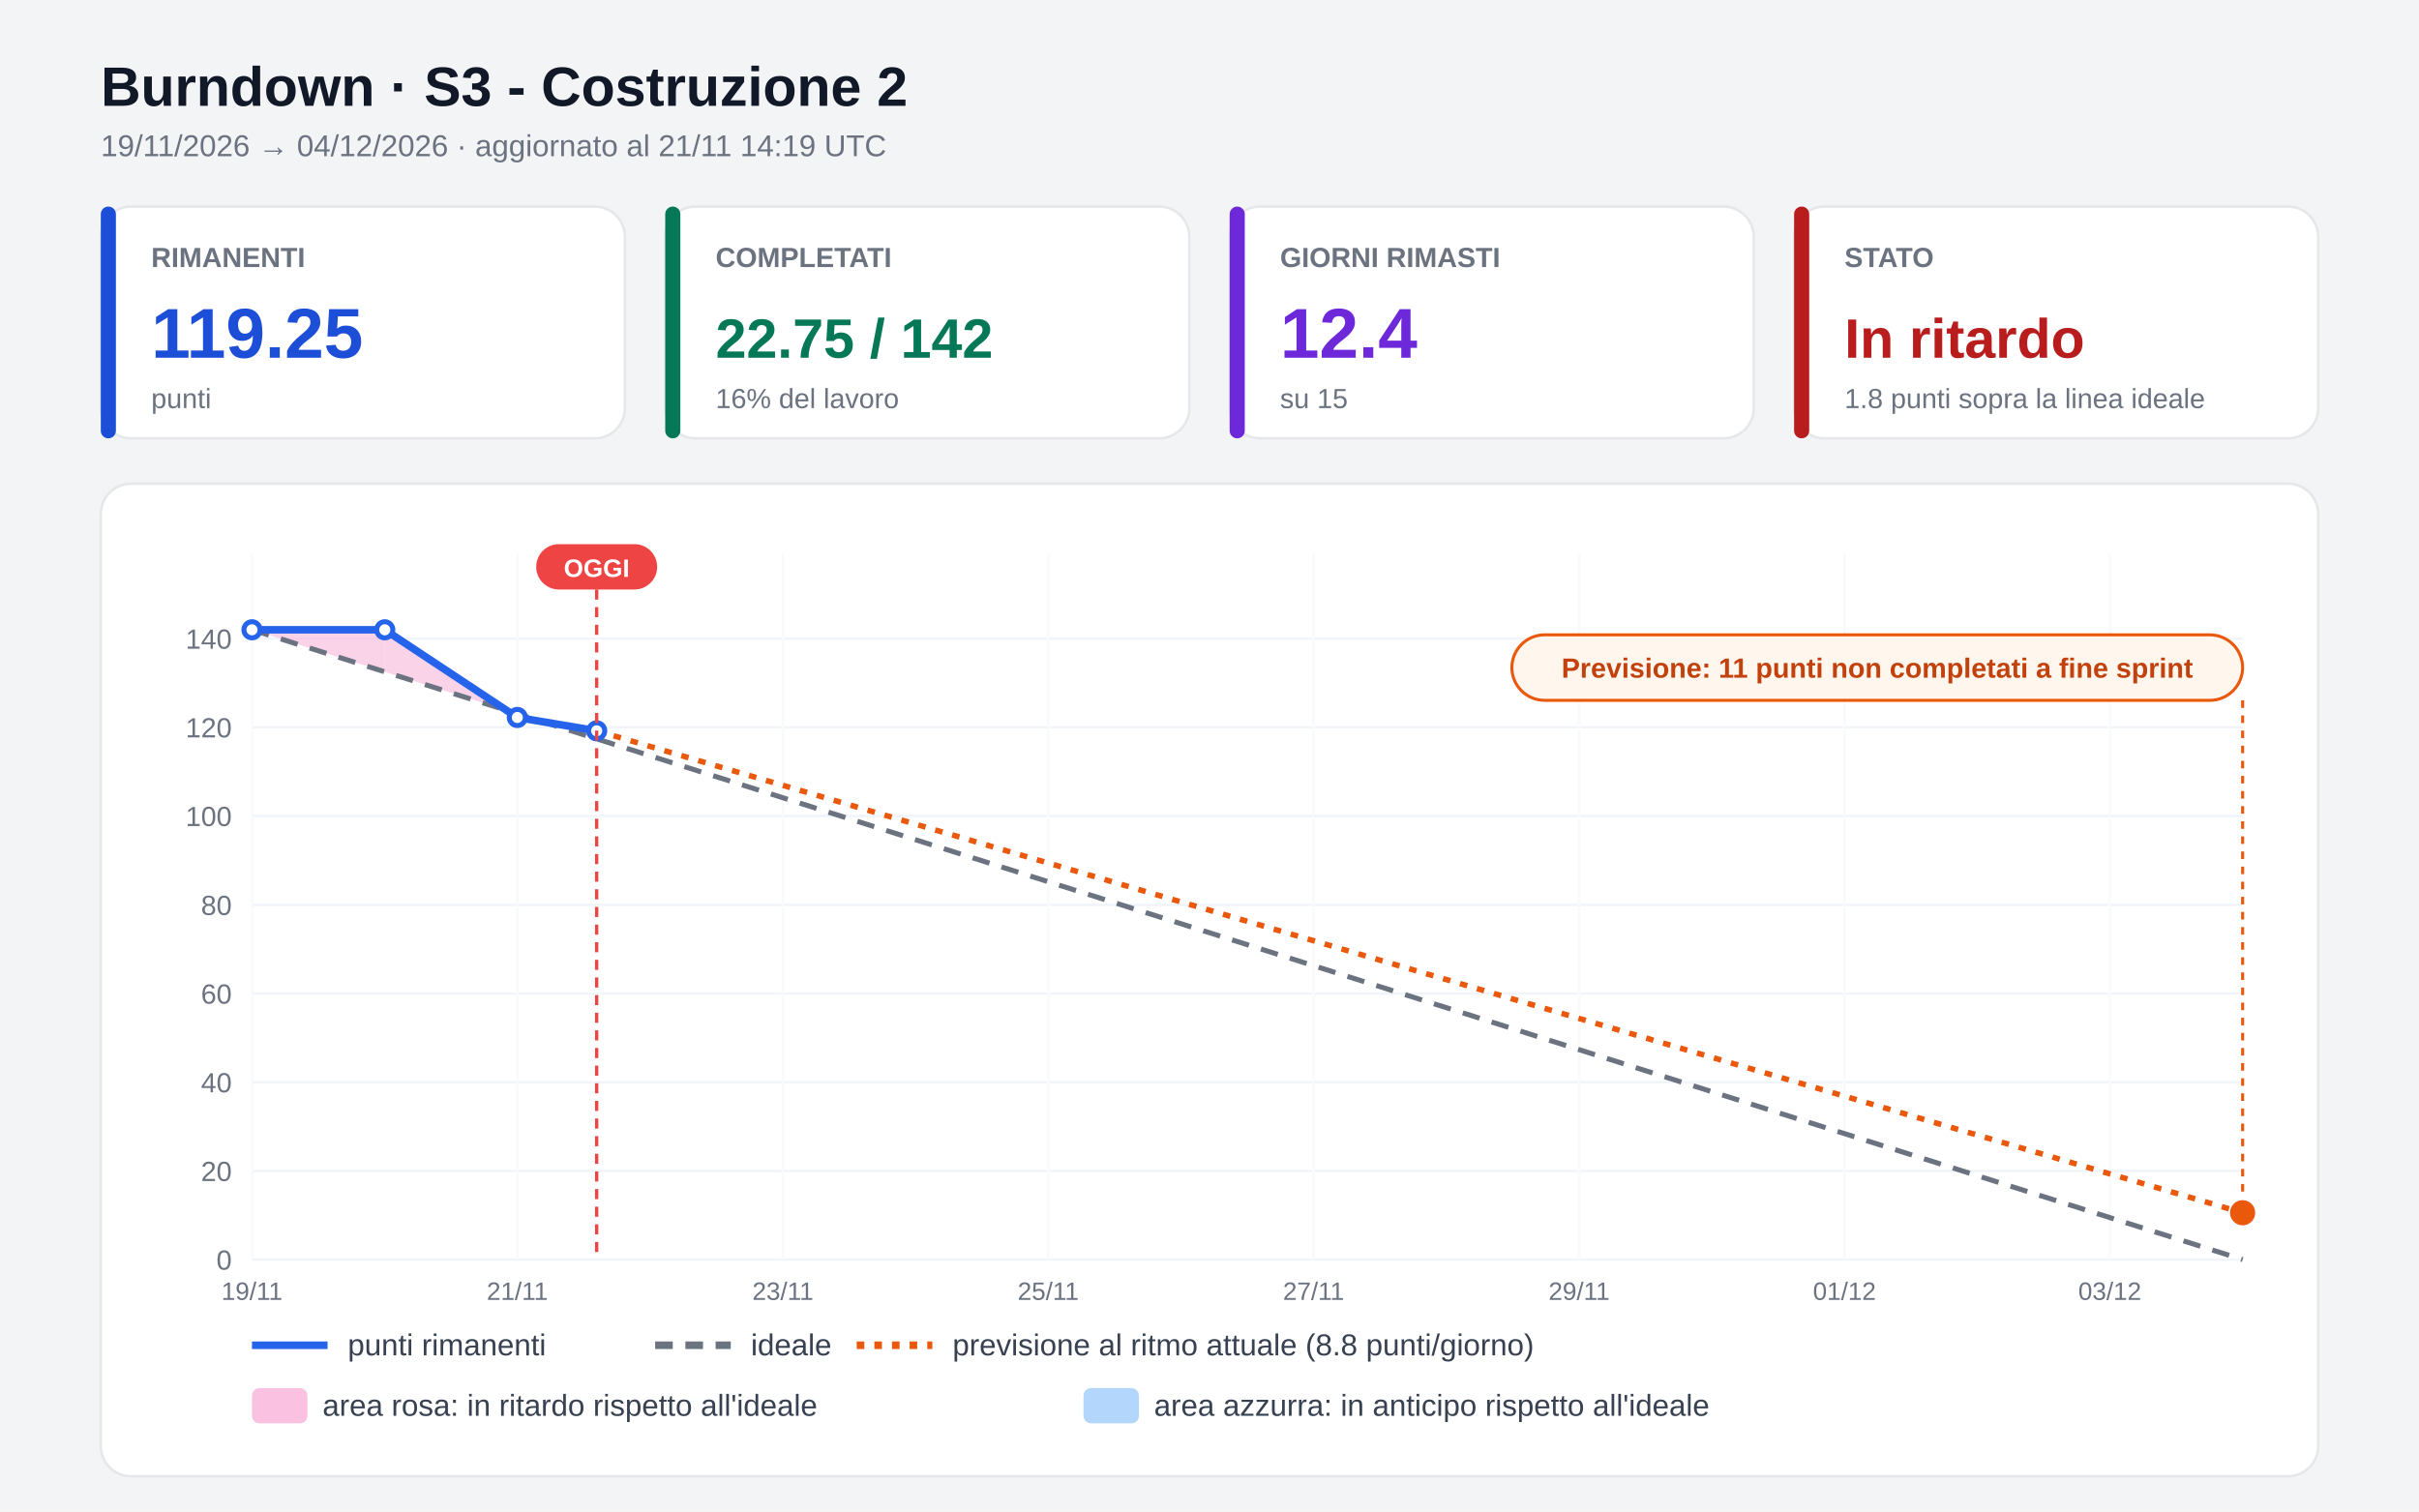
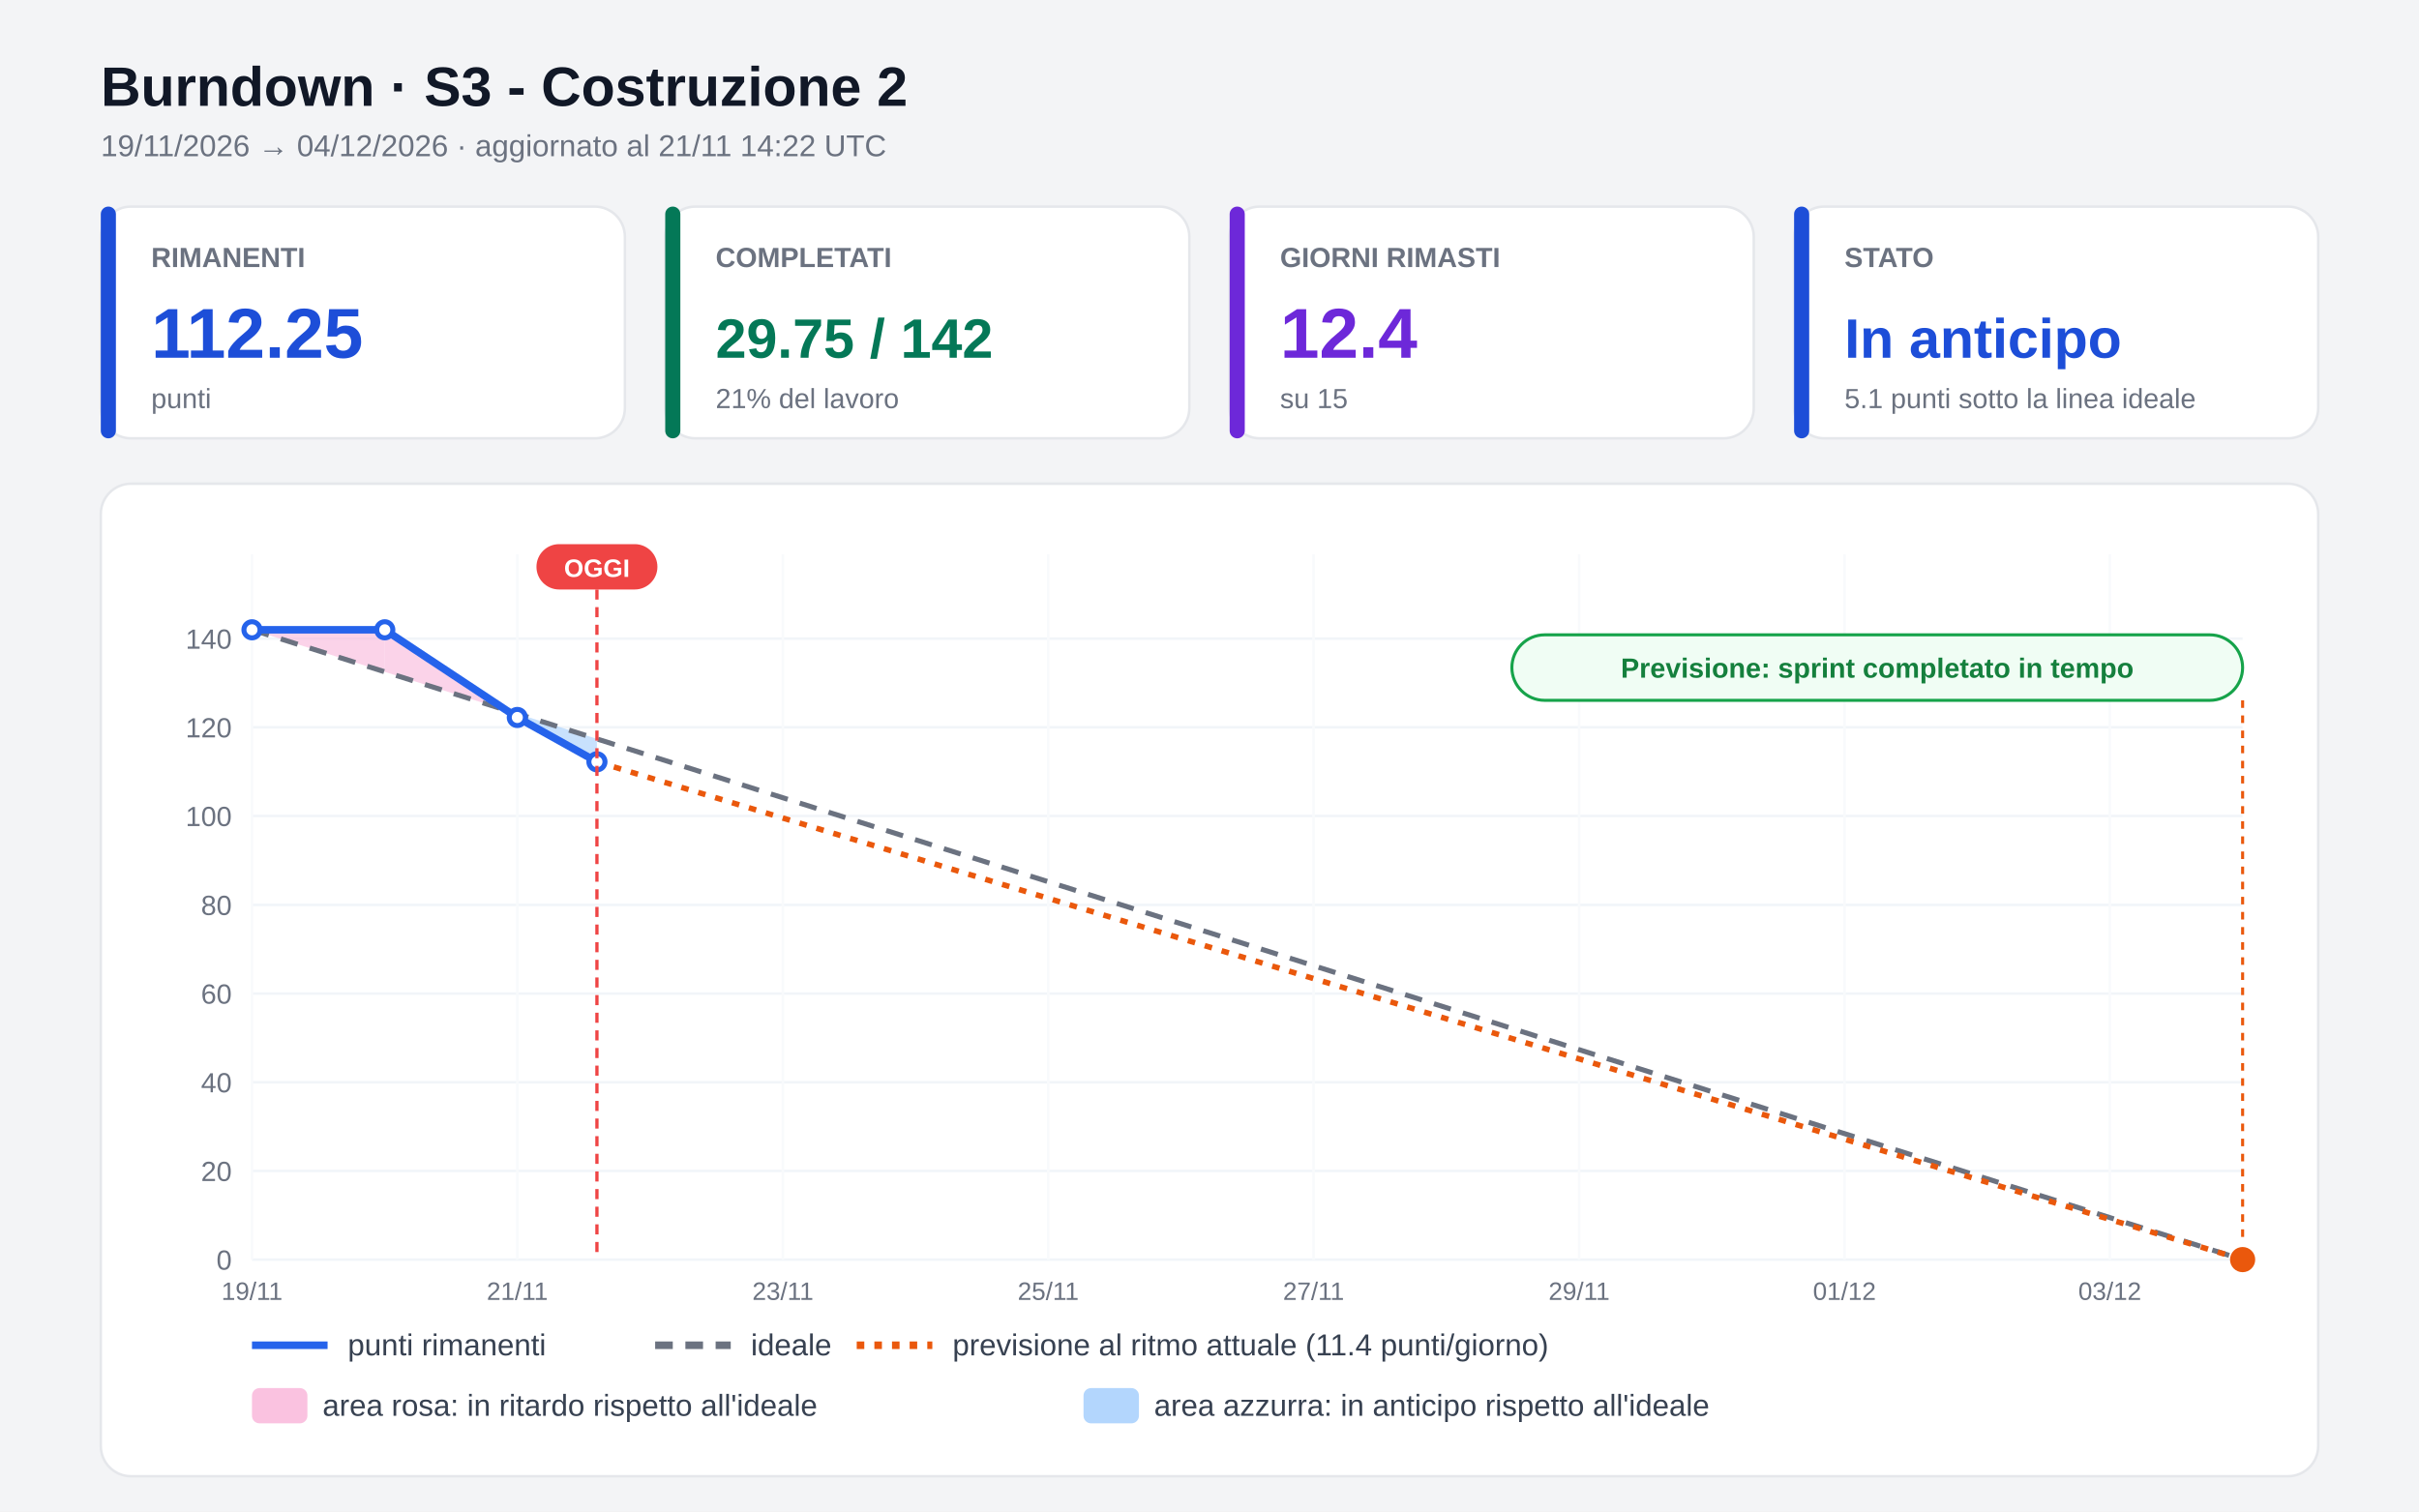
<svg xmlns="http://www.w3.org/2000/svg" viewBox="0 0 960 600" width="960" height="600" font-family="Arial">
  <rect width="960" height="600" fill="#f3f4f6" />
  <text x="40.0" y="42.0" font-size="22" text-anchor="start" fill="#111827" font-weight="bold">Burndown · S3 - Costruzione 2</text>
-   <text x="40.0" y="62.0" font-size="12" text-anchor="start" fill="#6b7280" font-weight="normal">19/11/2026 → 04/12/2026 · aggiornato al 21/11 14:19 UTC</text>
+   <text x="40.0" y="62.0" font-size="12" text-anchor="start" fill="#6b7280" font-weight="normal">19/11/2026 → 04/12/2026 · aggiornato al 21/11 14:22 UTC</text>
  <rect x="40.0" y="82.0" width="208.0" height="92.0" rx="12" fill="#ffffff" fill-opacity="1.0" stroke="#e5e7eb" stroke-width="1" />
  <rect x="40.0" y="82.0" width="6.0" height="92.0" rx="3" fill="#1d4ed8" fill-opacity="1.0" stroke="none" stroke-width="1" />
  <text x="60.0" y="106.0" font-size="11" text-anchor="start" fill="#6b7280" font-weight="bold">RIMANENTI</text>
-   <text x="60.0" y="142.0" font-size="28" text-anchor="start" fill="#1d4ed8" font-weight="bold">119.25</text>
+   <text x="60.0" y="142.0" font-size="28" text-anchor="start" fill="#1d4ed8" font-weight="bold">112.25</text>
  <text x="60.0" y="162.0" font-size="11" text-anchor="start" fill="#6b7280" font-weight="normal">punti</text>
  <rect x="264.0" y="82.0" width="208.0" height="92.0" rx="12" fill="#ffffff" fill-opacity="1.0" stroke="#e5e7eb" stroke-width="1" />
  <rect x="264.0" y="82.0" width="6.0" height="92.0" rx="3" fill="#047857" fill-opacity="1.0" stroke="none" stroke-width="1" />
  <text x="284.0" y="106.0" font-size="11" text-anchor="start" fill="#6b7280" font-weight="bold">COMPLETATI</text>
-   <text x="284.0" y="142.0" font-size="22" text-anchor="start" fill="#047857" font-weight="bold">22.75 / 142</text>
-   <text x="284.0" y="162.0" font-size="11" text-anchor="start" fill="#6b7280" font-weight="normal">16% del lavoro</text>
+   <text x="284.0" y="142.0" font-size="22" text-anchor="start" fill="#047857" font-weight="bold">29.75 / 142</text>
+   <text x="284.0" y="162.0" font-size="11" text-anchor="start" fill="#6b7280" font-weight="normal">21% del lavoro</text>
  <rect x="488.0" y="82.0" width="208.0" height="92.0" rx="12" fill="#ffffff" fill-opacity="1.0" stroke="#e5e7eb" stroke-width="1" />
  <rect x="488.0" y="82.0" width="6.0" height="92.0" rx="3" fill="#6d28d9" fill-opacity="1.0" stroke="none" stroke-width="1" />
  <text x="508.0" y="106.0" font-size="11" text-anchor="start" fill="#6b7280" font-weight="bold">GIORNI RIMASTI</text>
  <text x="508.0" y="142.0" font-size="28" text-anchor="start" fill="#6d28d9" font-weight="bold">12.4</text>
  <text x="508.0" y="162.0" font-size="11" text-anchor="start" fill="#6b7280" font-weight="normal">su 15</text>
  <rect x="712.0" y="82.0" width="208.0" height="92.0" rx="12" fill="#ffffff" fill-opacity="1.0" stroke="#e5e7eb" stroke-width="1" />
-   <rect x="712.0" y="82.0" width="6.0" height="92.0" rx="3" fill="#b91c1c" fill-opacity="1.0" stroke="none" stroke-width="1" />
+   <rect x="712.0" y="82.0" width="6.0" height="92.0" rx="3" fill="#1d4ed8" fill-opacity="1.0" stroke="none" stroke-width="1" />
  <text x="732.0" y="106.0" font-size="11" text-anchor="start" fill="#6b7280" font-weight="bold">STATO</text>
-   <text x="732.0" y="142.0" font-size="22" text-anchor="start" fill="#b91c1c" font-weight="bold">In ritardo</text>
-   <text x="732.0" y="162.0" font-size="11" text-anchor="start" fill="#6b7280" font-weight="normal">1.8 punti sopra la linea ideale</text>
+   <text x="732.0" y="142.0" font-size="22" text-anchor="start" fill="#1d4ed8" font-weight="bold">In anticipo</text>
+   <text x="732.0" y="162.0" font-size="11" text-anchor="start" fill="#6b7280" font-weight="normal">5.1 punti sotto la linea ideale</text>
  <rect x="40.0" y="192.0" width="880.0" height="394.0" rx="12" fill="#ffffff" fill-opacity="1.0" stroke="#e5e7eb" stroke-width="1" />
  <line x1="100.0" y1="500.0" x2="890.0" y2="500.0" stroke="#f1f5f9" stroke-width="1" />
  <text x="92.0" y="504.0" font-size="11" text-anchor="end" fill="#6b7280" font-weight="normal">0</text>
  <line x1="100.0" y1="464.8" x2="890.0" y2="464.8" stroke="#f1f5f9" stroke-width="1" />
  <text x="92.0" y="468.8" font-size="11" text-anchor="end" fill="#6b7280" font-weight="normal">20</text>
  <line x1="100.0" y1="429.6" x2="890.0" y2="429.6" stroke="#f1f5f9" stroke-width="1" />
  <text x="92.0" y="433.6" font-size="11" text-anchor="end" fill="#6b7280" font-weight="normal">40</text>
  <line x1="100.0" y1="394.4" x2="890.0" y2="394.4" stroke="#f1f5f9" stroke-width="1" />
  <text x="92.0" y="398.4" font-size="11" text-anchor="end" fill="#6b7280" font-weight="normal">60</text>
  <line x1="100.0" y1="359.2" x2="890.0" y2="359.2" stroke="#f1f5f9" stroke-width="1" />
  <text x="92.0" y="363.2" font-size="11" text-anchor="end" fill="#6b7280" font-weight="normal">80</text>
  <line x1="100.0" y1="323.9" x2="890.0" y2="323.9" stroke="#f1f5f9" stroke-width="1" />
  <text x="92.0" y="327.9" font-size="11" text-anchor="end" fill="#6b7280" font-weight="normal">100</text>
  <line x1="100.0" y1="288.7" x2="890.0" y2="288.7" stroke="#f1f5f9" stroke-width="1" />
  <text x="92.0" y="292.7" font-size="11" text-anchor="end" fill="#6b7280" font-weight="normal">120</text>
  <line x1="100.0" y1="253.5" x2="890.0" y2="253.5" stroke="#f1f5f9" stroke-width="1" />
  <text x="92.0" y="257.5" font-size="11" text-anchor="end" fill="#6b7280" font-weight="normal">140</text>
  <line x1="100.0" y1="220.0" x2="100.0" y2="500.0" stroke="#f8fafc" stroke-width="1" />
  <text x="100.0" y="516.0" font-size="10" text-anchor="middle" fill="#6b7280" font-weight="normal">19/11</text>
  <line x1="205.3" y1="220.0" x2="205.3" y2="500.0" stroke="#f8fafc" stroke-width="1" />
  <text x="205.3" y="516.0" font-size="10" text-anchor="middle" fill="#6b7280" font-weight="normal">21/11</text>
  <line x1="310.7" y1="220.0" x2="310.7" y2="500.0" stroke="#f8fafc" stroke-width="1" />
  <text x="310.7" y="516.0" font-size="10" text-anchor="middle" fill="#6b7280" font-weight="normal">23/11</text>
  <line x1="416.0" y1="220.0" x2="416.0" y2="500.0" stroke="#f8fafc" stroke-width="1" />
  <text x="416.0" y="516.0" font-size="10" text-anchor="middle" fill="#6b7280" font-weight="normal">25/11</text>
  <line x1="521.3" y1="220.0" x2="521.3" y2="500.0" stroke="#f8fafc" stroke-width="1" />
  <text x="521.3" y="516.0" font-size="10" text-anchor="middle" fill="#6b7280" font-weight="normal">27/11</text>
  <line x1="626.7" y1="220.0" x2="626.7" y2="500.0" stroke="#f8fafc" stroke-width="1" />
  <text x="626.7" y="516.0" font-size="10" text-anchor="middle" fill="#6b7280" font-weight="normal">29/11</text>
  <line x1="732.0" y1="220.0" x2="732.0" y2="500.0" stroke="#f8fafc" stroke-width="1" />
  <text x="732.0" y="516.0" font-size="10" text-anchor="middle" fill="#6b7280" font-weight="normal">01/12</text>
  <line x1="837.3" y1="220.0" x2="837.3" y2="500.0" stroke="#f8fafc" stroke-width="1" />
  <text x="837.3" y="516.0" font-size="10" text-anchor="middle" fill="#6b7280" font-weight="normal">03/12</text>
  <polygon points="100.0,250.0 152.7,250.0 152.7,266.7 100.0,250.0" fill="#f9a8d4" fill-opacity="0.5" stroke="none" stroke-width="1.5" stroke-linejoin="round" />
  <polygon points="152.7,250.0 201.2,282.0 152.7,266.7" fill="#f9a8d4" fill-opacity="0.5" stroke="none" stroke-width="1.5" stroke-linejoin="round" />
  <polygon points="201.2,282.0 205.3,284.8 205.3,283.3" fill="#93c5fd" fill-opacity="0.5" stroke="none" stroke-width="1.5" stroke-linejoin="round" />
-   <polygon points="205.3,284.8 215.0,286.4 205.3,283.3" fill="#93c5fd" fill-opacity="0.5" stroke="none" stroke-width="1.5" stroke-linejoin="round" />
-   <polygon points="215.0,286.4 236.8,290.1 236.8,293.3" fill="#f9a8d4" fill-opacity="0.5" stroke="none" stroke-width="1.5" stroke-linejoin="round" />
+   <polygon points="205.3,284.8 236.9,302.4 236.9,293.3 205.3,283.3" fill="#93c5fd" fill-opacity="0.5" stroke="none" stroke-width="1.5" stroke-linejoin="round" />
  <polyline points="100.0,250.0 890.0,500.0" fill="none" fill-opacity="1.0" stroke="#6b7280" stroke-width="2" stroke-linejoin="round" stroke-dasharray="7 5" />
-   <polyline points="236.8,290.1 890.0,481.4" fill="none" fill-opacity="1.0" stroke="#ea580c" stroke-width="2.2" stroke-linejoin="round" stroke-dasharray="3 4" />
-   <polyline points="100.0,250.0 152.7,250.0 205.3,284.8 236.8,290.1" fill="none" fill-opacity="1.0" stroke="#2563eb" stroke-width="3" stroke-linejoin="round" />
+   <polyline points="236.9,302.4 890.0,500.0" fill="none" fill-opacity="1.0" stroke="#ea580c" stroke-width="2.2" stroke-linejoin="round" stroke-dasharray="3 4" />
+   <polyline points="100.0,250.0 152.7,250.0 205.3,284.8 236.9,302.4" fill="none" fill-opacity="1.0" stroke="#2563eb" stroke-width="3" stroke-linejoin="round" />
  <circle cx="100.0" cy="250.0" r="3.2" fill="#ffffff" stroke="#2563eb" stroke-width="2" />
  <circle cx="152.7" cy="250.0" r="3.2" fill="#ffffff" stroke="#2563eb" stroke-width="2" />
  <circle cx="205.3" cy="284.8" r="3.2" fill="#ffffff" stroke="#2563eb" stroke-width="2" />
-   <circle cx="236.8" cy="290.1" r="3.2" fill="#ffffff" stroke="#2563eb" stroke-width="2" />
-   <line x1="236.8" y1="220.0" x2="236.8" y2="500.0" stroke="#ef4444" stroke-width="1.3" stroke-dasharray="4 3" />
-   <rect x="212.8" y="216.0" width="48.0" height="18.0" rx="9" fill="#ef4444" fill-opacity="1.0" stroke="none" stroke-width="1" />
-   <text x="236.8" y="229.0" font-size="10" text-anchor="middle" fill="#ffffff" font-weight="bold">OGGI</text>
-   <circle cx="890.0" cy="481.4" r="5" fill="#ea580c" />
-   <line x1="890.0" y1="278.0" x2="890.0" y2="475.4" stroke="#ea580c" stroke-width="1.2" stroke-dasharray="3 3" />
-   <rect x="600.0" y="252.0" width="290.0" height="26.0" rx="13" fill="#fff7ed" fill-opacity="1.0" stroke="#ea580c" stroke-width="1.2" />
-   <text x="745.0" y="269.0" font-size="11" text-anchor="middle" fill="#c2410c" font-weight="bold">Previsione: 11 punti non completati a fine sprint</text>
+   <circle cx="236.9" cy="302.4" r="3.2" fill="#ffffff" stroke="#2563eb" stroke-width="2" />
+   <line x1="236.9" y1="220.0" x2="236.9" y2="500.0" stroke="#ef4444" stroke-width="1.3" stroke-dasharray="4 3" />
+   <rect x="212.9" y="216.0" width="48.0" height="18.0" rx="9" fill="#ef4444" fill-opacity="1.0" stroke="none" stroke-width="1" />
+   <text x="236.9" y="229.0" font-size="10" text-anchor="middle" fill="#ffffff" font-weight="bold">OGGI</text>
+   <circle cx="890.0" cy="500.0" r="5" fill="#ea580c" />
+   <line x1="890.0" y1="278.0" x2="890.0" y2="494.0" stroke="#ea580c" stroke-width="1.2" stroke-dasharray="3 3" />
+   <rect x="600.0" y="252.0" width="290.0" height="26.0" rx="13" fill="#f0fdf4" fill-opacity="1.0" stroke="#16a34a" stroke-width="1.2" />
+   <text x="745.0" y="269.0" font-size="11" text-anchor="middle" fill="#15803d" font-weight="bold">Previsione: sprint completato in tempo</text>
  <line x1="100.0" y1="534.0" x2="130.0" y2="534.0" stroke="#2563eb" stroke-width="3" />
  <text x="138.0" y="538.0" font-size="12" text-anchor="start" fill="#374151" font-weight="normal">punti rimanenti</text>
  <line x1="260.0" y1="534.0" x2="290.0" y2="534.0" stroke="#6b7280" stroke-width="3" stroke-dasharray="7 5" />
  <text x="298.0" y="538.0" font-size="12" text-anchor="start" fill="#374151" font-weight="normal">ideale</text>
  <line x1="340.0" y1="534.0" x2="370.0" y2="534.0" stroke="#ea580c" stroke-width="3" stroke-dasharray="3 4" />
-   <text x="378.0" y="538.0" font-size="12" text-anchor="start" fill="#374151" font-weight="normal">previsione al ritmo attuale (8.8 punti/giorno)</text>
+   <text x="378.0" y="538.0" font-size="12" text-anchor="start" fill="#374151" font-weight="normal">previsione al ritmo attuale (11.4 punti/giorno)</text>
  <rect x="100.0" y="551.0" width="22.0" height="14.0" rx="3" fill="#f9a8d4" fill-opacity="0.7" stroke="none" stroke-width="1" />
  <text x="128.0" y="562.0" font-size="12" text-anchor="start" fill="#374151" font-weight="normal">area rosa: in ritardo rispetto all'ideale</text>
  <rect x="430.0" y="551.0" width="22.0" height="14.0" rx="3" fill="#93c5fd" fill-opacity="0.7" stroke="none" stroke-width="1" />
  <text x="458.0" y="562.0" font-size="12" text-anchor="start" fill="#374151" font-weight="normal">area azzurra: in anticipo rispetto all'ideale</text>
</svg>
